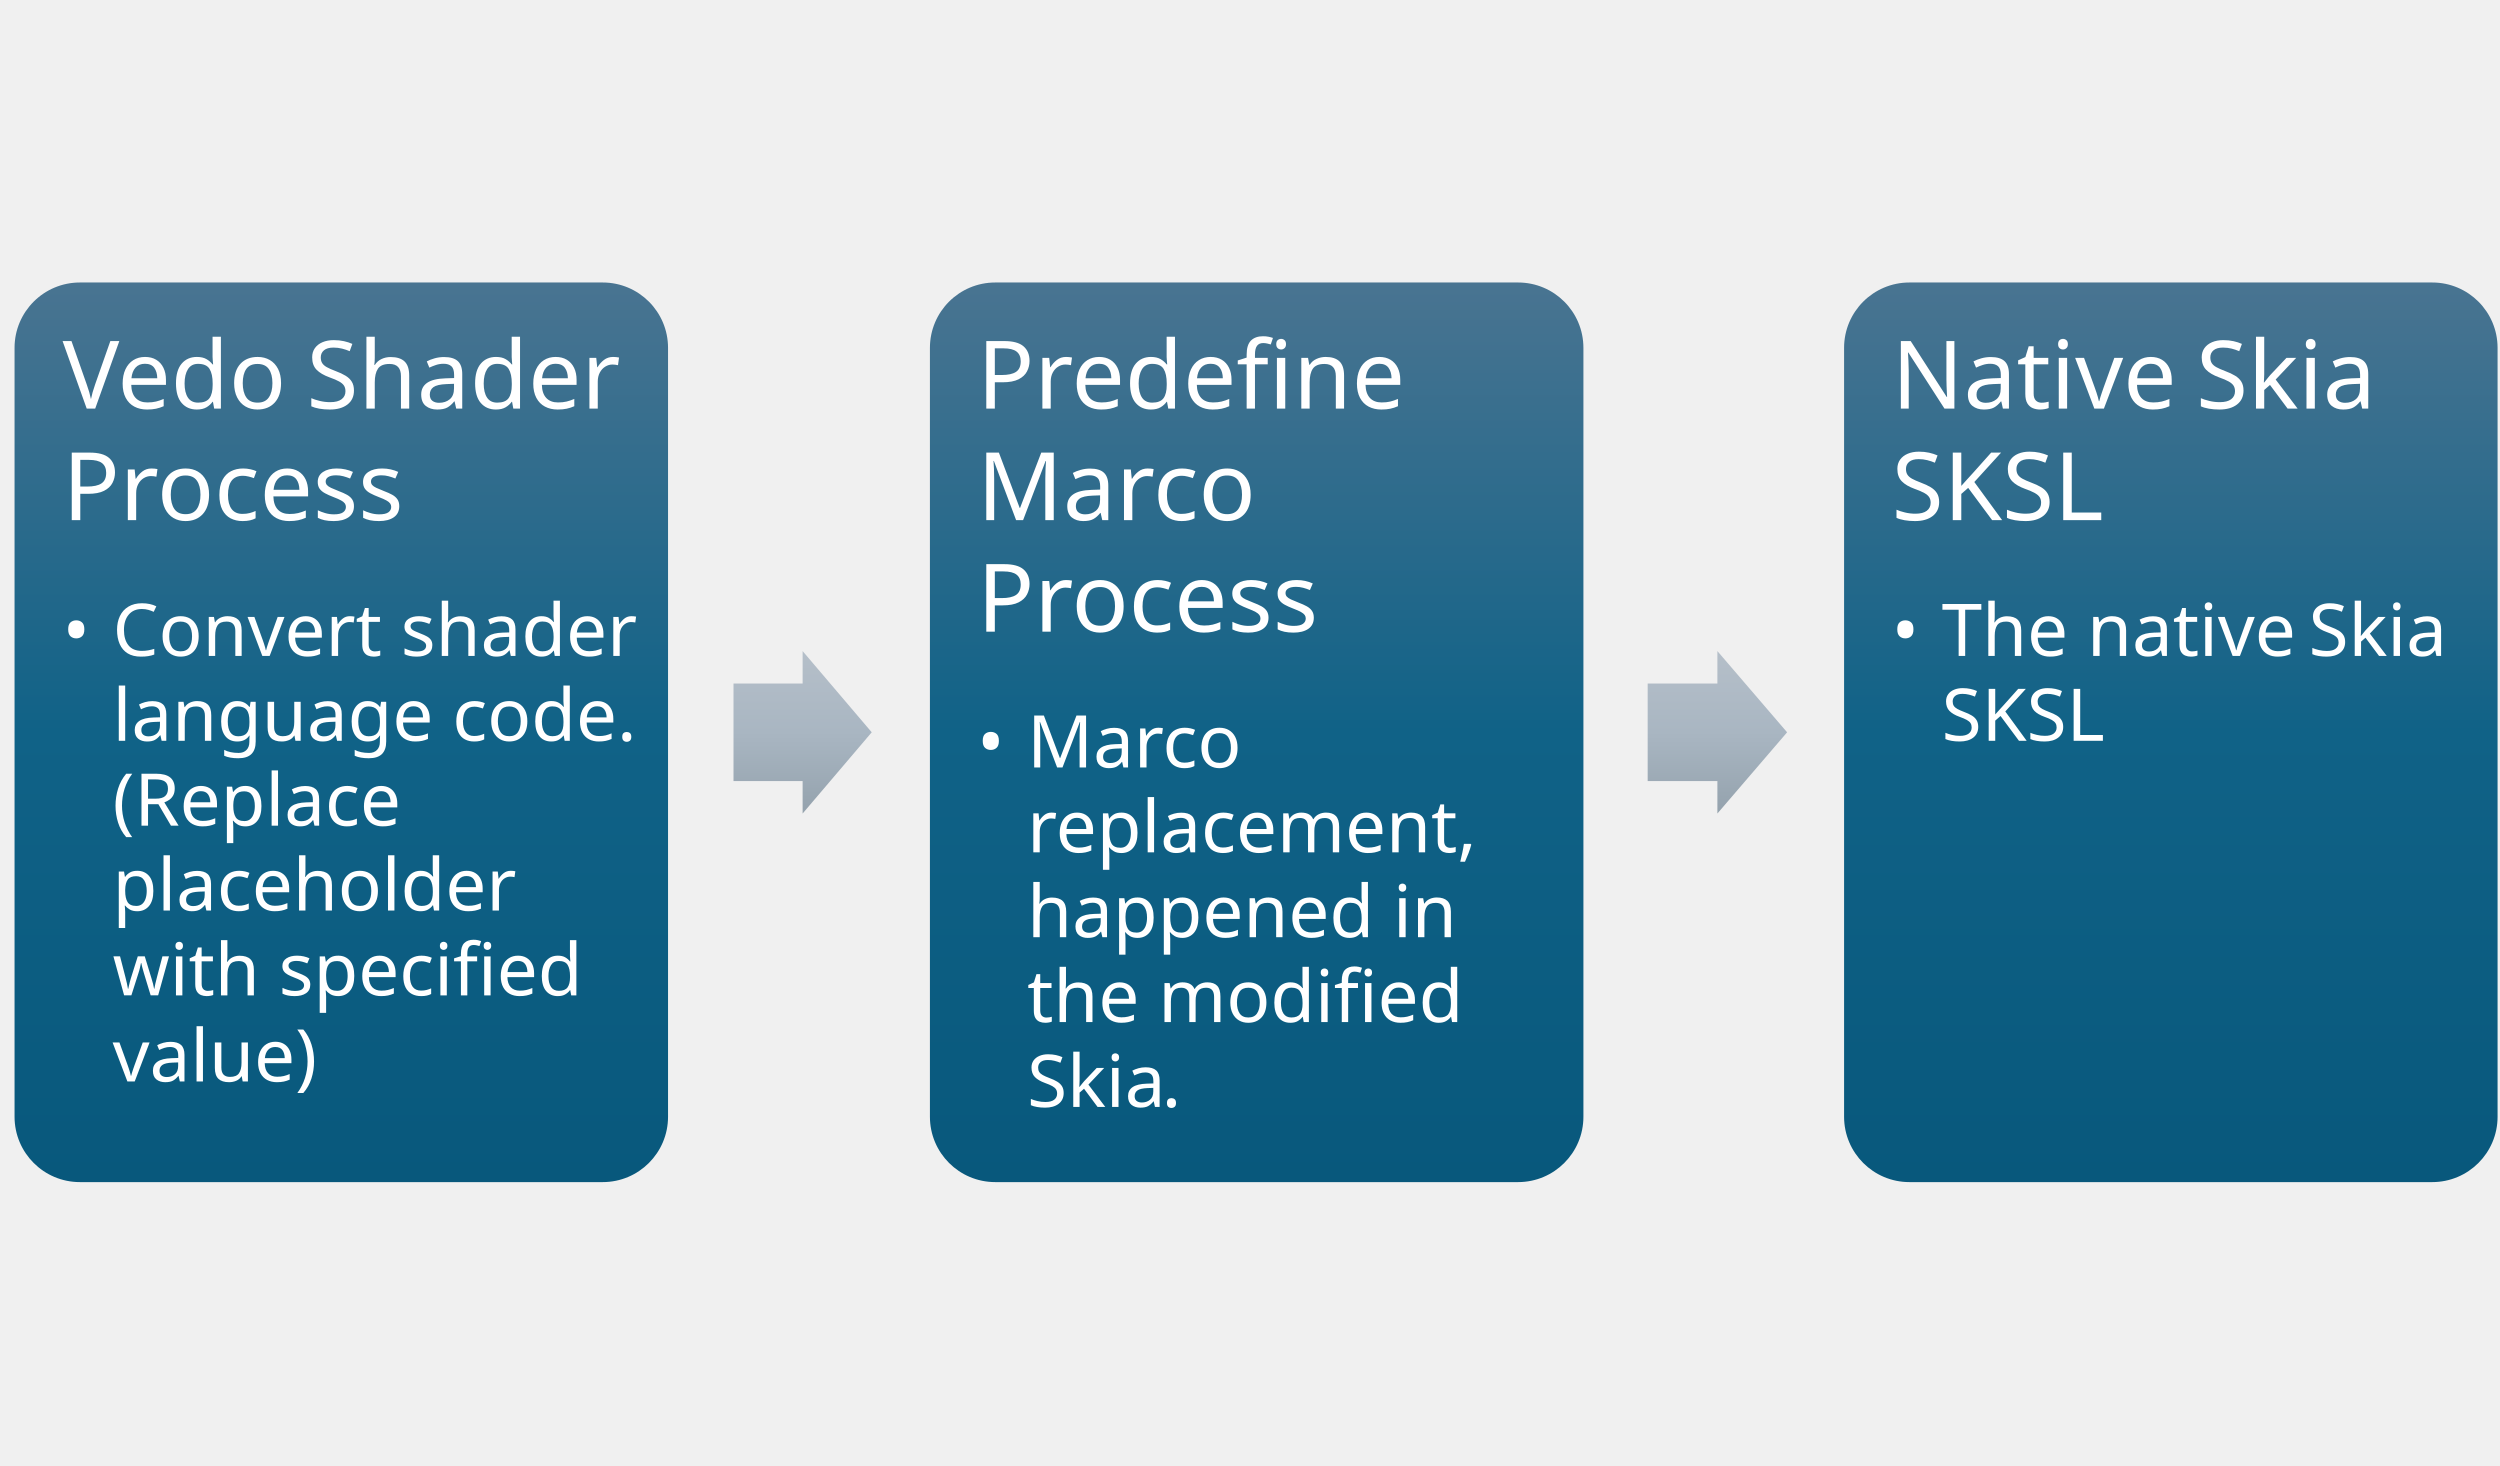
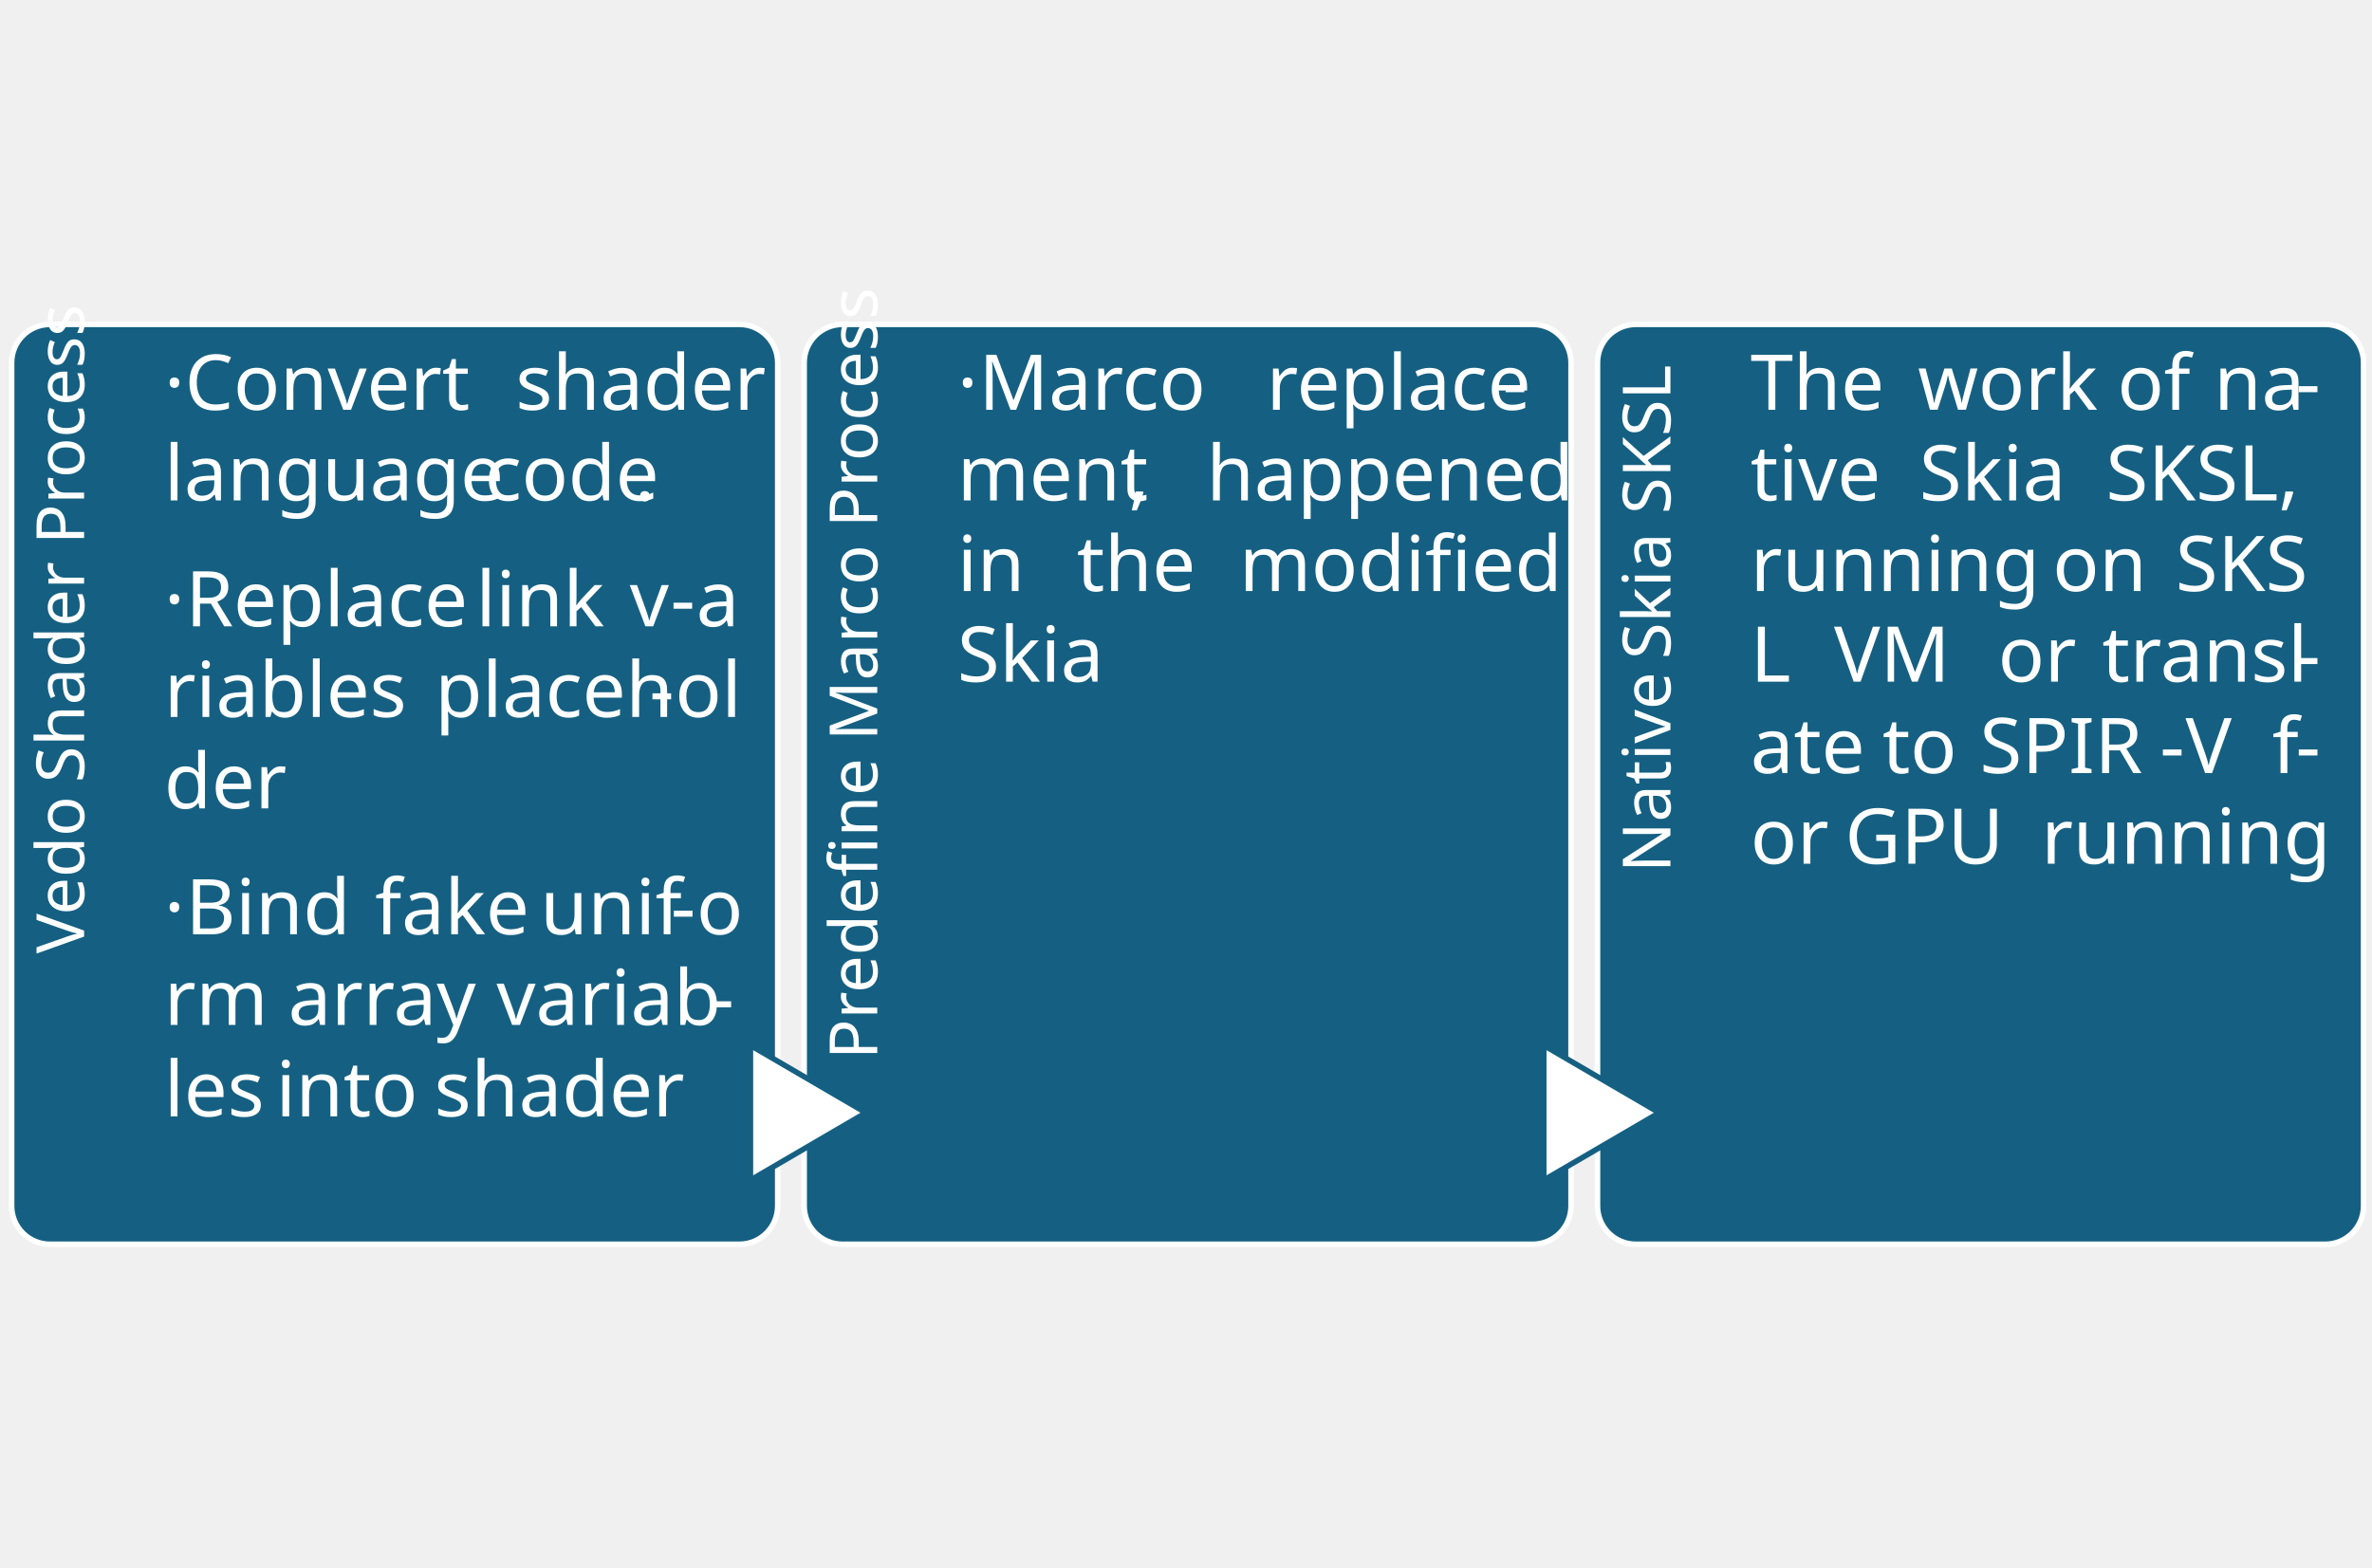
- <svg xmlns="http://www.w3.org/2000/svg" width="2062" height="1209" xml:space="preserve" overflow="hidden">
-   <defs>
-     <linearGradient x1="1627.5" y1="830" x2="1627.5" y2="1572" gradientUnits="userSpaceOnUse" spreadMethod="reflect" id="fill0">
-       <stop offset="0" stop-color="#497491" />
-       <stop offset="0.5" stop-color="#106287" />
-       <stop offset="1" stop-color="#08587C" />
-     </linearGradient>
-     <linearGradient x1="2008" y1="1134" x2="2008" y2="1268" gradientUnits="userSpaceOnUse" spreadMethod="reflect" id="fill1">
-       <stop offset="0" stop-color="#B5BFC9" />
-       <stop offset="0.5" stop-color="#A9B6C2" />
-       <stop offset="1" stop-color="#94A2AD" />
-     </linearGradient>
-     <linearGradient x1="2382.5" y1="830" x2="2382.5" y2="1572" gradientUnits="userSpaceOnUse" spreadMethod="reflect" id="fill2">
-       <stop offset="0" stop-color="#497491" />
-       <stop offset="0.5" stop-color="#106287" />
-       <stop offset="1" stop-color="#08587C" />
-     </linearGradient>
-     <linearGradient x1="2762.5" y1="1134" x2="2762.5" y2="1268" gradientUnits="userSpaceOnUse" spreadMethod="reflect" id="fill3">
-       <stop offset="0" stop-color="#B5BFC9" />
-       <stop offset="0.5" stop-color="#A9B6C2" />
-       <stop offset="1" stop-color="#94A2AD" />
-     </linearGradient>
-     <linearGradient x1="3136.5" y1="830" x2="3136.5" y2="1572" gradientUnits="userSpaceOnUse" spreadMethod="reflect" id="fill4">
-       <stop offset="0" stop-color="#497491" />
-       <stop offset="0.5" stop-color="#106287" />
-       <stop offset="1" stop-color="#08587C" />
-     </linearGradient>
-   </defs>
-   <g transform="translate(-1346 -597)">
-     <path d="M1358 883.9C1358 854.132 1382.13 830 1411.9 830L1843.1 830C1872.87 830 1897 854.132 1897 883.9L1897 1518.1C1897 1547.87 1872.87 1572 1843.1 1572L1411.9 1572C1382.13 1572 1358 1547.87 1358 1518.1Z" fill="url(#fill0)" fill-rule="evenodd" />
-     <text fill="#FFFFFF" font-family="CMU Serif,CMU Serif_MSFontService,sans-serif" font-weight="500" font-size="78" transform="matrix(1 0 0 1 1397.62 934)">Vedo</text>
-     <text fill="#FFFFFF" font-family="CMU Serif,CMU Serif_MSFontService,sans-serif" font-weight="500" font-size="78" transform="matrix(1 0 0 1 1598.79 934)">Shader </text>
-     <text fill="#FFFFFF" font-family="CMU Serif,CMU Serif_MSFontService,sans-serif" font-weight="500" font-size="78" transform="matrix(1 0 0 1 1397.62 1026)">Process</text>
-     <text fill="#FFFFFF" font-family="CMU Serif,CMU Serif_MSFontService,sans-serif" font-weight="500" font-size="60" transform="matrix(1 0 0 1 1397.62 1138)">•</text>
-     <text fill="#FFFFFF" font-family="CMU Serif,CMU Serif_MSFontService,sans-serif" font-weight="500" font-size="60" transform="matrix(1 0 0 1 1438.88 1138)">Convert shader </text>
-     <text fill="#FFFFFF" font-family="CMU Serif,CMU Serif_MSFontService,sans-serif" font-weight="500" font-size="60" transform="matrix(1 0 0 1 1438.88 1208)">language code. </text>
-     <text fill="#FFFFFF" font-family="CMU Serif,CMU Serif_MSFontService,sans-serif" font-weight="500" font-size="60" transform="matrix(1 0 0 1 1438.88 1278)">(Replace </text>
-     <text fill="#FFFFFF" font-family="CMU Serif,CMU Serif_MSFontService,sans-serif" font-weight="500" font-size="60" transform="matrix(1 0 0 1 1438.88 1348)">placeholder </text>
-     <text fill="#FFFFFF" font-family="CMU Serif,CMU Serif_MSFontService,sans-serif" font-weight="500" font-size="60" transform="matrix(1 0 0 1 1438.88 1418)">with specified </text>
-     <text fill="#FFFFFF" font-family="CMU Serif,CMU Serif_MSFontService,sans-serif" font-weight="500" font-size="60" transform="matrix(1 0 0 1 1438.88 1489)">value)</text>
-     <path d="M1951 1160.8 2008 1160.8 2008 1134 2065 1201 2008 1268 2008 1241.2 1951 1241.2Z" fill="url(#fill1)" fill-rule="evenodd" />
-     <path d="M2113 883.9C2113 854.132 2137.13 830 2166.9 830L2598.1 830C2627.87 830 2652 854.132 2652 883.9L2652 1518.1C2652 1547.87 2627.87 1572 2598.1 1572L2166.9 1572C2137.13 1572 2113 1547.87 2113 1518.1Z" fill="url(#fill2)" fill-rule="evenodd" />
-     <text fill="#FFFFFF" font-family="CMU Serif,CMU Serif_MSFontService,sans-serif" font-weight="500" font-size="78" transform="matrix(1 0 0 1 2151.94 934)">Predefine </text>
-     <text fill="#FFFFFF" font-family="CMU Serif,CMU Serif_MSFontService,sans-serif" font-weight="500" font-size="78" transform="matrix(1 0 0 1 2151.94 1026)">Marco </text>
-     <text fill="#FFFFFF" font-family="CMU Serif,CMU Serif_MSFontService,sans-serif" font-weight="500" font-size="78" transform="matrix(1 0 0 1 2151.94 1118)">Process</text>
-     <text fill="#FFFFFF" font-family="CMU Serif,CMU Serif_MSFontService,sans-serif" font-weight="500" font-size="60" transform="matrix(1 0 0 1 2151.94 1230)">•</text>
-     <text fill="#FFFFFF" font-family="CMU Serif,CMU Serif_MSFontService,sans-serif" font-weight="500" font-size="60" transform="matrix(1 0 0 1 2193.19 1230)">Marco </text>
-     <text fill="#FFFFFF" font-family="CMU Serif,CMU Serif_MSFontService,sans-serif" font-weight="500" font-size="60" transform="matrix(1 0 0 1 2193.19 1300)">replacement, </text>
-     <text fill="#FFFFFF" font-family="CMU Serif,CMU Serif_MSFontService,sans-serif" font-weight="500" font-size="60" transform="matrix(1 0 0 1 2193.19 1370)">happened in </text>
-     <text fill="#FFFFFF" font-family="CMU Serif,CMU Serif_MSFontService,sans-serif" font-weight="500" font-size="60" transform="matrix(1 0 0 1 2193.19 1440)">the modified </text>
-     <text fill="#FFFFFF" font-family="CMU Serif,CMU Serif_MSFontService,sans-serif" font-weight="500" font-size="60" transform="matrix(1 0 0 1 2193.19 1510)">Skia</text>
-     <text fill="#FFFFFF" font-family="CMU Serif,CMU Serif_MSFontService,sans-serif" font-weight="500" font-size="60" transform="matrix(1 0 0 1 2304.2 1510)">.</text>
-     <path d="M2705 1160.8 2762.5 1160.8 2762.5 1134 2820 1201 2762.5 1268 2762.5 1241.2 2705 1241.2Z" fill="url(#fill3)" fill-rule="evenodd" />
-     <path d="M2867 883.9C2867 854.132 2891.13 830 2920.9 830L3352.1 830C3381.87 830 3406 854.132 3406 883.9L3406 1518.1C3406 1547.87 3381.87 1572 3352.1 1572L2920.9 1572C2891.13 1572 2867 1547.87 2867 1518.1Z" fill="url(#fill4)" fill-rule="evenodd" />
-     <text fill="#FFFFFF" font-family="CMU Serif,CMU Serif_MSFontService,sans-serif" font-weight="500" font-size="78" transform="matrix(1 0 0 1 2906.26 934)">Native </text>
-     <text fill="#FFFFFF" font-family="CMU Serif,CMU Serif_MSFontService,sans-serif" font-weight="500" font-size="78" transform="matrix(1 0 0 1 3157.29 934)">Skia</text>
-     <text fill="#FFFFFF" font-family="CMU Serif,CMU Serif_MSFontService,sans-serif" font-weight="500" font-size="78" transform="matrix(1 0 0 1 2906.26 1026)">SKSL</text>
-     <text fill="#FFFFFF" font-family="CMU Serif,CMU Serif_MSFontService,sans-serif" font-weight="500" font-size="60" transform="matrix(1 0 0 1 2906.26 1138)">•</text>
-     <text fill="#FFFFFF" font-family="CMU Serif,CMU Serif_MSFontService,sans-serif" font-weight="500" font-size="60" transform="matrix(1 0 0 1 2947.51 1138)">The native </text>
-     <text fill="#FFFFFF" font-family="CMU Serif,CMU Serif_MSFontService,sans-serif" font-weight="500" font-size="60" transform="matrix(1 0 0 1 3250.15 1138)">Skia</text>
-     <text fill="#FFFFFF" font-family="CMU Serif,CMU Serif_MSFontService,sans-serif" font-weight="500" font-size="60" transform="matrix(1 0 0 1 2947.51 1208)">SKSL</text>
+ <svg xmlns="http://www.w3.org/2000/svg" width="2957" height="1955" xml:space="preserve" overflow="hidden">
+   <g transform="translate(-720 -260)">
+     <path d="M734.5 712.25C734.5 685.878 755.879 664.5 782.25 664.5L1641.75 664.5C1668.12 664.5 1689.5 685.878 1689.5 712.25L1689.5 1763.75C1689.5 1790.12 1668.12 1811.5 1641.75 1811.5L782.25 1811.5C755.879 1811.5 734.5 1790.12 734.5 1763.75Z" stroke="#FFFFFF" stroke-width="6.875" stroke-miterlimit="8" fill="#156082" fill-rule="evenodd" />
+     <text fill="#FFFFFF" font-family="CMU Serif,CMU Serif_MSFontService,sans-serif" font-weight="500" font-size="83" transform="matrix(-1.83697e-16 -1 1 -1.83697e-16 824.832 1449)">Vedo</text>
+     <text fill="#FFFFFF" font-family="CMU Serif,CMU Serif_MSFontService,sans-serif" font-weight="500" font-size="83" transform="matrix(-1.83697e-16 -1 1 -1.83697e-16 824.832 1236)">Shader Process</text>
+     <text fill="#FFFFFF" font-family="CMU Serif,CMU Serif_MSFontService,sans-serif" font-weight="500" font-size="96" transform="matrix(1 0 0 1 924.623 771)">·Convert</text>
+     <text fill="#FFFFFF" font-family="CMU Serif,CMU Serif_MSFontService,sans-serif" font-weight="500" font-size="96" transform="matrix(1 0 0 1 1362.77 771)">shader</text>
+     <text fill="#FFFFFF" font-family="CMU Serif,CMU Serif_MSFontService,sans-serif" font-weight="500" font-size="96" transform="matrix(1 0 0 1 924.623 884)">language</text>
+     <text fill="#FFFFFF" font-family="CMU Serif,CMU Serif_MSFontService,sans-serif" font-weight="500" font-size="96" transform="matrix(1 0 0 1 1324.2 884)">code</text>
+     <text fill="#FFFFFF" font-family="CMU Serif,CMU Serif_MSFontService,sans-serif" font-weight="500" font-size="96" transform="matrix(1 0 0 1 1511.06 884)">.</text>
+     <text fill="#FFFFFF" font-family="CMU Serif,CMU Serif_MSFontService,sans-serif" font-weight="500" font-size="96" transform="matrix(1 0 0 1 924.623 1041)">·</text>
+     <text fill="#FFFFFF" font-family="CMU Serif,CMU Serif_MSFontService,sans-serif" font-weight="500" font-size="96" transform="matrix(1 0 0 1 951.367 1041)">Replace</text>
+     <text fill="#FFFFFF" font-family="CMU Serif,CMU Serif_MSFontService,sans-serif" font-weight="500" font-size="96" transform="matrix(1 0 0 1 1313.31 1041)">link</text>
+     <text fill="#FFFFFF" font-family="CMU Serif,CMU Serif_MSFontService,sans-serif" font-weight="500" font-size="96" transform="matrix(1 0 0 1 1505.08 1041)">v</text>
+     <text fill="#FFFFFF" font-family="CMU Serif,CMU Serif_MSFontService,sans-serif" font-weight="500" font-size="96" transform="matrix(1 0 0 1 1555.79 1041)">-</text>
+     <text fill="#FFFFFF" font-family="CMU Serif,CMU Serif_MSFontService,sans-serif" font-weight="500" font-size="96" transform="matrix(1 0 0 1 1587.81 1041)">a</text>
+     <text fill="#FFFFFF" font-family="CMU Serif,CMU Serif_MSFontService,sans-serif" font-weight="500" font-size="96" transform="matrix(1 0 0 1 924.623 1154)">riables</text>
+     <text fill="#FFFFFF" font-family="CMU Serif,CMU Serif_MSFontService,sans-serif" font-weight="500" font-size="96" transform="matrix(1 0 0 1 1262.23 1154)">placeh</text>
+     <text fill="#FFFFFF" font-family="CMU Serif,CMU Serif_MSFontService,sans-serif" font-weight="500" font-size="96" transform="matrix(1 0 0 1 1529.55 1154)">-</text>
+     <text fill="#FFFFFF" font-family="CMU Serif,CMU Serif_MSFontService,sans-serif" font-weight="500" font-size="96" transform="matrix(1 0 0 1 1561.57 1154)">ol</text>
+     <text fill="#FFFFFF" font-family="CMU Serif,CMU Serif_MSFontService,sans-serif" font-weight="500" font-size="96" transform="matrix(1 0 0 1 924.623 1268)">der</text>
+     <text fill="#FFFFFF" font-family="CMU Serif,CMU Serif_MSFontService,sans-serif" font-weight="500" font-size="96" transform="matrix(1 0 0 1 924.623 1425)">·</text>
+     <text fill="#FFFFFF" font-family="CMU Serif,CMU Serif_MSFontService,sans-serif" font-weight="500" font-size="96" transform="matrix(1 0 0 1 951.367 1425)">Bind</text>
+     <text fill="#FFFFFF" font-family="CMU Serif,CMU Serif_MSFontService,sans-serif" font-weight="500" font-size="96" transform="matrix(1 0 0 1 1187.5 1425)">fake</text>
+     <text fill="#FFFFFF" font-family="CMU Serif,CMU Serif_MSFontService,sans-serif" font-weight="500" font-size="96" transform="matrix(1 0 0 1 1393.52 1425)">unif</text>
+     <text fill="#FFFFFF" font-family="CMU Serif,CMU Serif_MSFontService,sans-serif" font-weight="500" font-size="96" transform="matrix(1 0 0 1 1556.21 1425)">-</text>
+     <text fill="#FFFFFF" font-family="CMU Serif,CMU Serif_MSFontService,sans-serif" font-weight="500" font-size="96" transform="matrix(1 0 0 1 1588.22 1425)">o</text>
+     <text fill="#FFFFFF" font-family="CMU Serif,CMU Serif_MSFontService,sans-serif" font-weight="500" font-size="96" transform="matrix(1 0 0 1 924.623 1538)">rm</text>
+     <text fill="#FFFFFF" font-family="CMU Serif,CMU Serif_MSFontService,sans-serif" font-weight="500" font-size="96" transform="matrix(1 0 0 1 1079.17 1538)">array</text>
+     <text fill="#FFFFFF" font-family="CMU Serif,CMU Serif_MSFontService,sans-serif" font-weight="500" font-size="96" transform="matrix(1 0 0 1 1338.98 1538)">variab</text>
+     <text fill="#FFFFFF" font-family="CMU Serif,CMU Serif_MSFontService,sans-serif" font-weight="500" font-size="96" transform="matrix(1 0 0 1 1604.33 1538)">-</text>
+     <text fill="#FFFFFF" font-family="CMU Serif,CMU Serif_MSFontService,sans-serif" font-weight="500" font-size="96" transform="matrix(1 0 0 1 924.623 1652)">les</text>
+     <text fill="#FFFFFF" font-family="CMU Serif,CMU Serif_MSFontService,sans-serif" font-weight="500" font-size="96" transform="matrix(1 0 0 1 1063.93 1652)">into</text>
+     <text fill="#FFFFFF" font-family="CMU Serif,CMU Serif_MSFontService,sans-serif" font-weight="500" font-size="96" transform="matrix(1 0 0 1 1261.34 1652)">shader</text>
+     <path d="M1722.5 712.3C1722.5 685.901 1743.9 664.5 1770.3 664.5L2630.7 664.5C2657.1 664.5 2678.5 685.901 2678.5 712.3L2678.5 1763.7C2678.5 1790.1 2657.1 1811.5 2630.7 1811.5L1770.3 1811.5C1743.9 1811.5 1722.5 1790.1 1722.5 1763.7Z" stroke="#FFFFFF" stroke-width="6.875" stroke-miterlimit="8" fill="#156082" fill-rule="evenodd" />
+     <text fill="#FFFFFF" font-family="CMU Serif,CMU Serif_MSFontService,sans-serif" font-weight="500" font-size="83" transform="matrix(-1.83697e-16 -1 1 -1.83697e-16 1813.61 1581)">Predefine Marco Process</text>
+     <path d="M1655.5 1563.5 1799.5 1647.5 1655.5 1731.5Z" stroke="#156082" stroke-width="6.875" stroke-miterlimit="8" fill="#FFFFFF" fill-rule="evenodd" />
+     <text fill="#FFFFFF" font-family="CMU Serif,CMU Serif_MSFontService,sans-serif" font-weight="500" font-size="96" transform="matrix(1 0 0 1 1913.4 771)">·</text>
+     <text fill="#FFFFFF" font-family="CMU Serif,CMU Serif_MSFontService,sans-serif" font-weight="500" font-size="96" transform="matrix(1 0 0 1 1940.14 771)">Marco</text>
+     <text fill="#FFFFFF" font-family="CMU Serif,CMU Serif_MSFontService,sans-serif" font-weight="500" font-size="96" transform="matrix(1 0 0 1 2298.81 771)">replace</text>
+     <text fill="#FFFFFF" font-family="CMU Serif,CMU Serif_MSFontService,sans-serif" font-weight="500" font-size="96" transform="matrix(1 0 0 1 2593.11 771)">-</text>
+     <text fill="#FFFFFF" font-family="CMU Serif,CMU Serif_MSFontService,sans-serif" font-weight="500" font-size="96" transform="matrix(1 0 0 1 1913.4 884)">ment</text>
+     <text fill="#FFFFFF" font-family="CMU Serif,CMU Serif_MSFontService,sans-serif" font-weight="500" font-size="96" transform="matrix(1 0 0 1 2127 884)">,</text>
+     <text fill="#FFFFFF" font-family="CMU Serif,CMU Serif_MSFontService,sans-serif" font-weight="500" font-size="96" transform="matrix(1 0 0 1 2224.08 884)">happened</text>
+     <text fill="#FFFFFF" font-family="CMU Serif,CMU Serif_MSFontService,sans-serif" font-weight="500" font-size="96" transform="matrix(1 0 0 1 1913.4 997)">in</text>
+     <text fill="#FFFFFF" font-family="CMU Serif,CMU Serif_MSFontService,sans-serif" font-weight="500" font-size="96" transform="matrix(1 0 0 1 2062.38 997)">the</text>
+     <text fill="#FFFFFF" font-family="CMU Serif,CMU Serif_MSFontService,sans-serif" font-weight="500" font-size="96" transform="matrix(1 0 0 1 2264.85 997)">modified</text>
+     <text fill="#FFFFFF" font-family="CMU Serif,CMU Serif_MSFontService,sans-serif" font-weight="500" font-size="96" transform="matrix(1 0 0 1 1913.4 1110)">Skia</text>
+     <path d="M2711.5 712.25C2711.5 685.878 2732.88 664.5 2759.25 664.5L3618.75 664.5C3645.12 664.5 3666.5 685.878 3666.5 712.25L3666.5 1763.75C3666.5 1790.12 3645.12 1811.5 3618.75 1811.5L2759.25 1811.5C2732.88 1811.5 2711.5 1790.12 2711.5 1763.75Z" stroke="#FFFFFF" stroke-width="6.875" stroke-miterlimit="8" fill="#156082" fill-rule="evenodd" />
+     <text fill="#FFFFFF" font-family="CMU Serif,CMU Serif_MSFontService,sans-serif" font-weight="500" font-size="83" transform="matrix(-1.83697e-16 -1 1 -1.83697e-16 2802.38 1348)">Native </text>
+     <text fill="#FFFFFF" font-family="CMU Serif,CMU Serif_MSFontService,sans-serif" font-weight="500" font-size="83" transform="matrix(-1.83697e-16 -1 1 -1.83697e-16 2802.38 1082)">Skia</text>
+     <text fill="#FFFFFF" font-family="CMU Serif,CMU Serif_MSFontService,sans-serif" font-weight="500" font-size="83" transform="matrix(-1.83697e-16 -1 1 -1.83697e-16 2802.38 901)">SKSL</text>
+     <path d="M2644.5 1563.5 2788.5 1647.5 2644.5 1731.5Z" stroke="#156082" stroke-width="6.875" stroke-miterlimit="8" fill="#FFFFFF" fill-rule="evenodd" />
+     <text fill="#FFFFFF" font-family="CMU Serif,CMU Serif_MSFontService,sans-serif" font-weight="500" font-size="96" transform="matrix(1 0 0 1 2902.17 771)">The</text>
+     <text fill="#FFFFFF" font-family="CMU Serif,CMU Serif_MSFontService,sans-serif" font-weight="500" font-size="96" transform="matrix(1 0 0 1 3110.72 771)">work</text>
+     <text fill="#FFFFFF" font-family="CMU Serif,CMU Serif_MSFontService,sans-serif" font-weight="500" font-size="96" transform="matrix(1 0 0 1 3359.54 771)">of</text>
+     <text fill="#FFFFFF" font-family="CMU Serif,CMU Serif_MSFontService,sans-serif" font-weight="500" font-size="96" transform="matrix(1 0 0 1 3479.95 771)">na</text>
+     <text fill="#FFFFFF" font-family="CMU Serif,CMU Serif_MSFontService,sans-serif" font-weight="500" font-size="96" transform="matrix(1 0 0 1 3581.88 771)">-</text>
+     <text fill="#FFFFFF" font-family="CMU Serif,CMU Serif_MSFontService,sans-serif" font-weight="500" font-size="96" transform="matrix(1 0 0 1 2902.17 884)">tive</text>
+     <text fill="#FFFFFF" font-family="CMU Serif,CMU Serif_MSFontService,sans-serif" font-weight="500" font-size="96" transform="matrix(1 0 0 1 3112.71 884)">Skia</text>
+     <text fill="#FFFFFF" font-family="CMU Serif,CMU Serif_MSFontService,sans-serif" font-weight="500" font-size="96" transform="matrix(1 0 0 1 3345.24 884)">SKSL,</text>
+     <text fill="#FFFFFF" font-family="CMU Serif,CMU Serif_MSFontService,sans-serif" font-weight="500" font-size="96" transform="matrix(1 0 0 1 2902.17 997)">running</text>
+     <text fill="#FFFFFF" font-family="CMU Serif,CMU Serif_MSFontService,sans-serif" font-weight="500" font-size="96" transform="matrix(1 0 0 1 3278.81 997)">on</text>
+     <text fill="#FFFFFF" font-family="CMU Serif,CMU Serif_MSFontService,sans-serif" font-weight="500" font-size="96" transform="matrix(1 0 0 1 3432.05 997)">SKS</text>
+     <text fill="#FFFFFF" font-family="CMU Serif,CMU Serif_MSFontService,sans-serif" font-weight="500" font-size="96" transform="matrix(1 0 0 1 2902.17 1110)">L</text>
+     <text fill="#FFFFFF" font-family="CMU Serif,CMU Serif_MSFontService,sans-serif" font-weight="500" font-size="96" transform="matrix(1 0 0 1 3006.33 1110)">VM</text>
+     <text fill="#FFFFFF" font-family="CMU Serif,CMU Serif_MSFontService,sans-serif" font-weight="500" font-size="96" transform="matrix(1 0 0 1 3210.77 1110)">or</text>
+     <text fill="#FFFFFF" font-family="CMU Serif,CMU Serif_MSFontService,sans-serif" font-weight="500" font-size="96" transform="matrix(1 0 0 1 3340.5 1110)">transl</text>
+     <text fill="#FFFFFF" font-family="CMU Serif,CMU Serif_MSFontService,sans-serif" font-weight="500" font-size="96" transform="matrix(1 0 0 1 3581.88 1110)">-</text>
+     <text fill="#FFFFFF" font-family="CMU Serif,CMU Serif_MSFontService,sans-serif" font-weight="500" font-size="96" transform="matrix(1 0 0 1 2902.17 1224)">ate</text>
+     <text fill="#FFFFFF" font-family="CMU Serif,CMU Serif_MSFontService,sans-serif" font-weight="500" font-size="96" transform="matrix(1 0 0 1 3066.65 1224)">to</text>
+     <text fill="#FFFFFF" font-family="CMU Serif,CMU Serif_MSFontService,sans-serif" font-weight="500" font-size="96" transform="matrix(1 0 0 1 3187.94 1224)">SPIR</text>
+     <text fill="#FFFFFF" font-family="CMU Serif,CMU Serif_MSFontService,sans-serif" font-weight="500" font-size="96" transform="matrix(1 0 0 1 3412.48 1224)">-</text>
+     <text fill="#FFFFFF" font-family="CMU Serif,CMU Serif_MSFontService,sans-serif" font-weight="500" font-size="96" transform="matrix(1 0 0 1 3444.5 1224)">V</text>
+     <text fill="#FFFFFF" font-family="CMU Serif,CMU Serif_MSFontService,sans-serif" font-weight="500" font-size="96" transform="matrix(1 0 0 1 3552.55 1224)">f</text>
+     <text fill="#FFFFFF" font-family="CMU Serif,CMU Serif_MSFontService,sans-serif" font-weight="500" font-size="96" transform="matrix(1 0 0 1 3581.88 1224)">-</text>
+     <text fill="#FFFFFF" font-family="CMU Serif,CMU Serif_MSFontService,sans-serif" font-weight="500" font-size="96" transform="matrix(1 0 0 1 2902.17 1337)">or</text>
+     <text fill="#FFFFFF" font-family="CMU Serif,CMU Serif_MSFontService,sans-serif" font-weight="500" font-size="96" transform="matrix(1 0 0 1 3019.92 1337)">GPU</text>
+     <text fill="#FFFFFF" font-family="CMU Serif,CMU Serif_MSFontService,sans-serif" font-weight="500" font-size="96" transform="matrix(1 0 0 1 3264.76 1337)">running</text>
  </g>
</svg>
